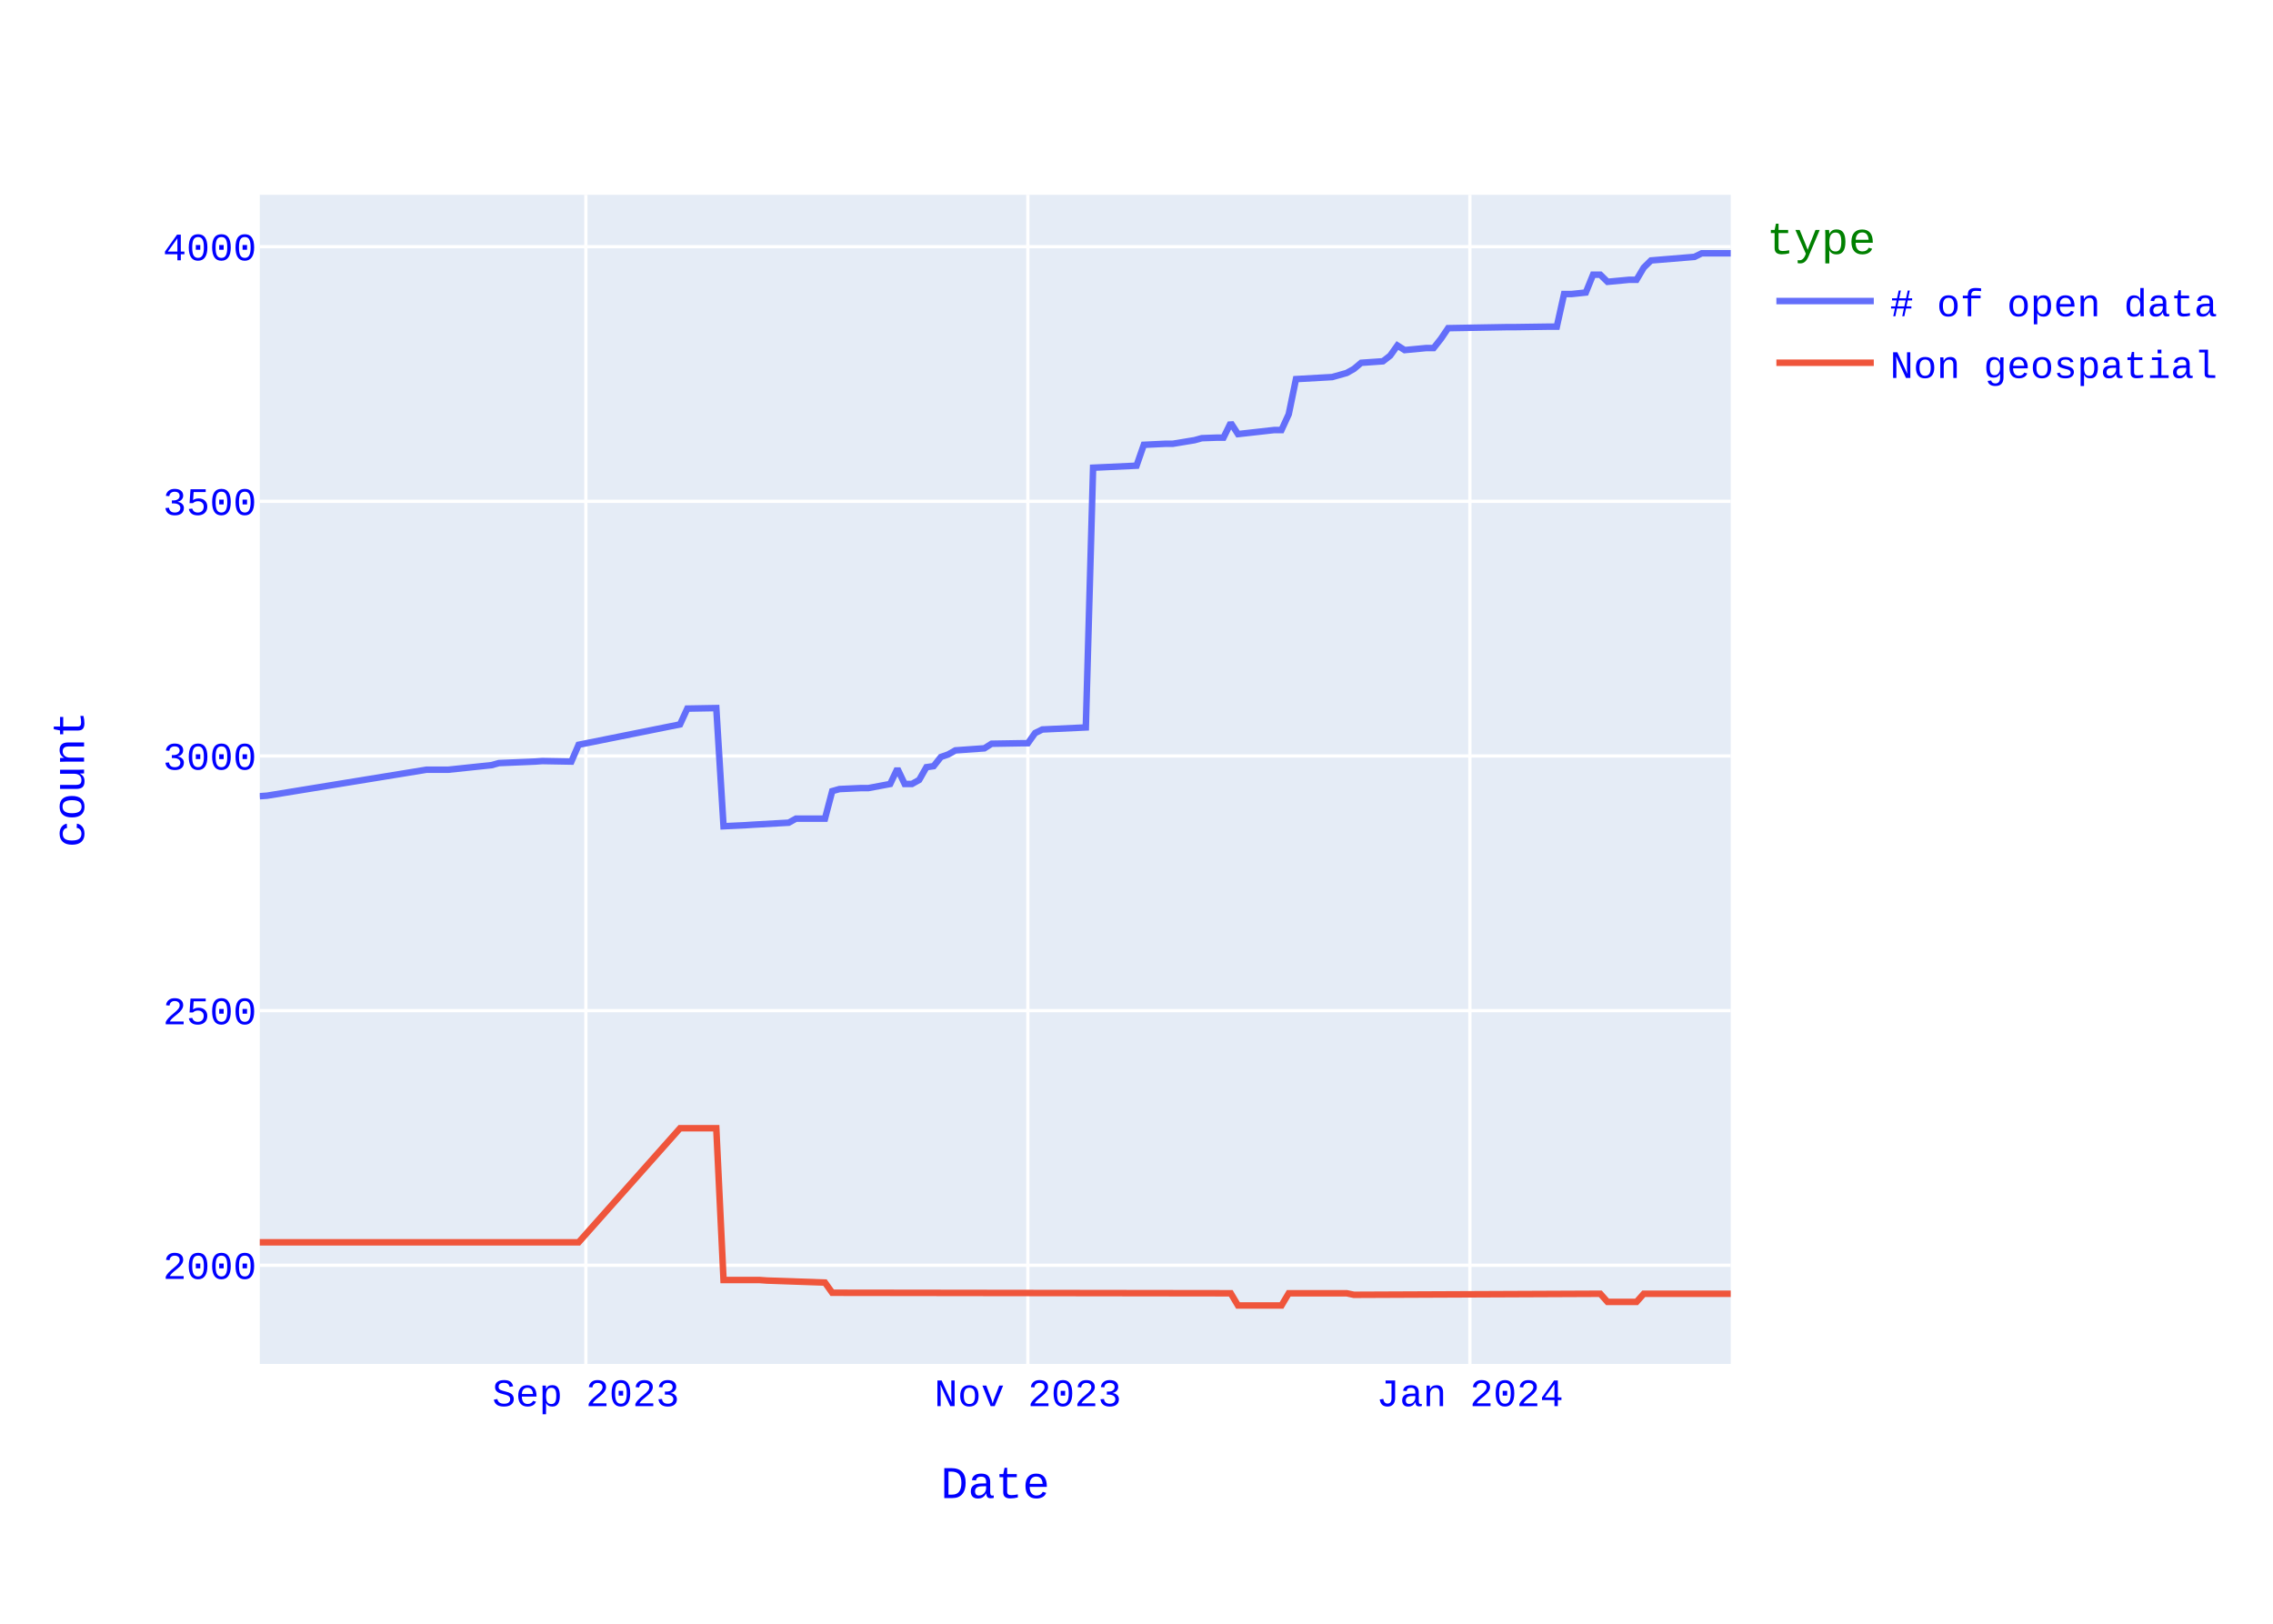
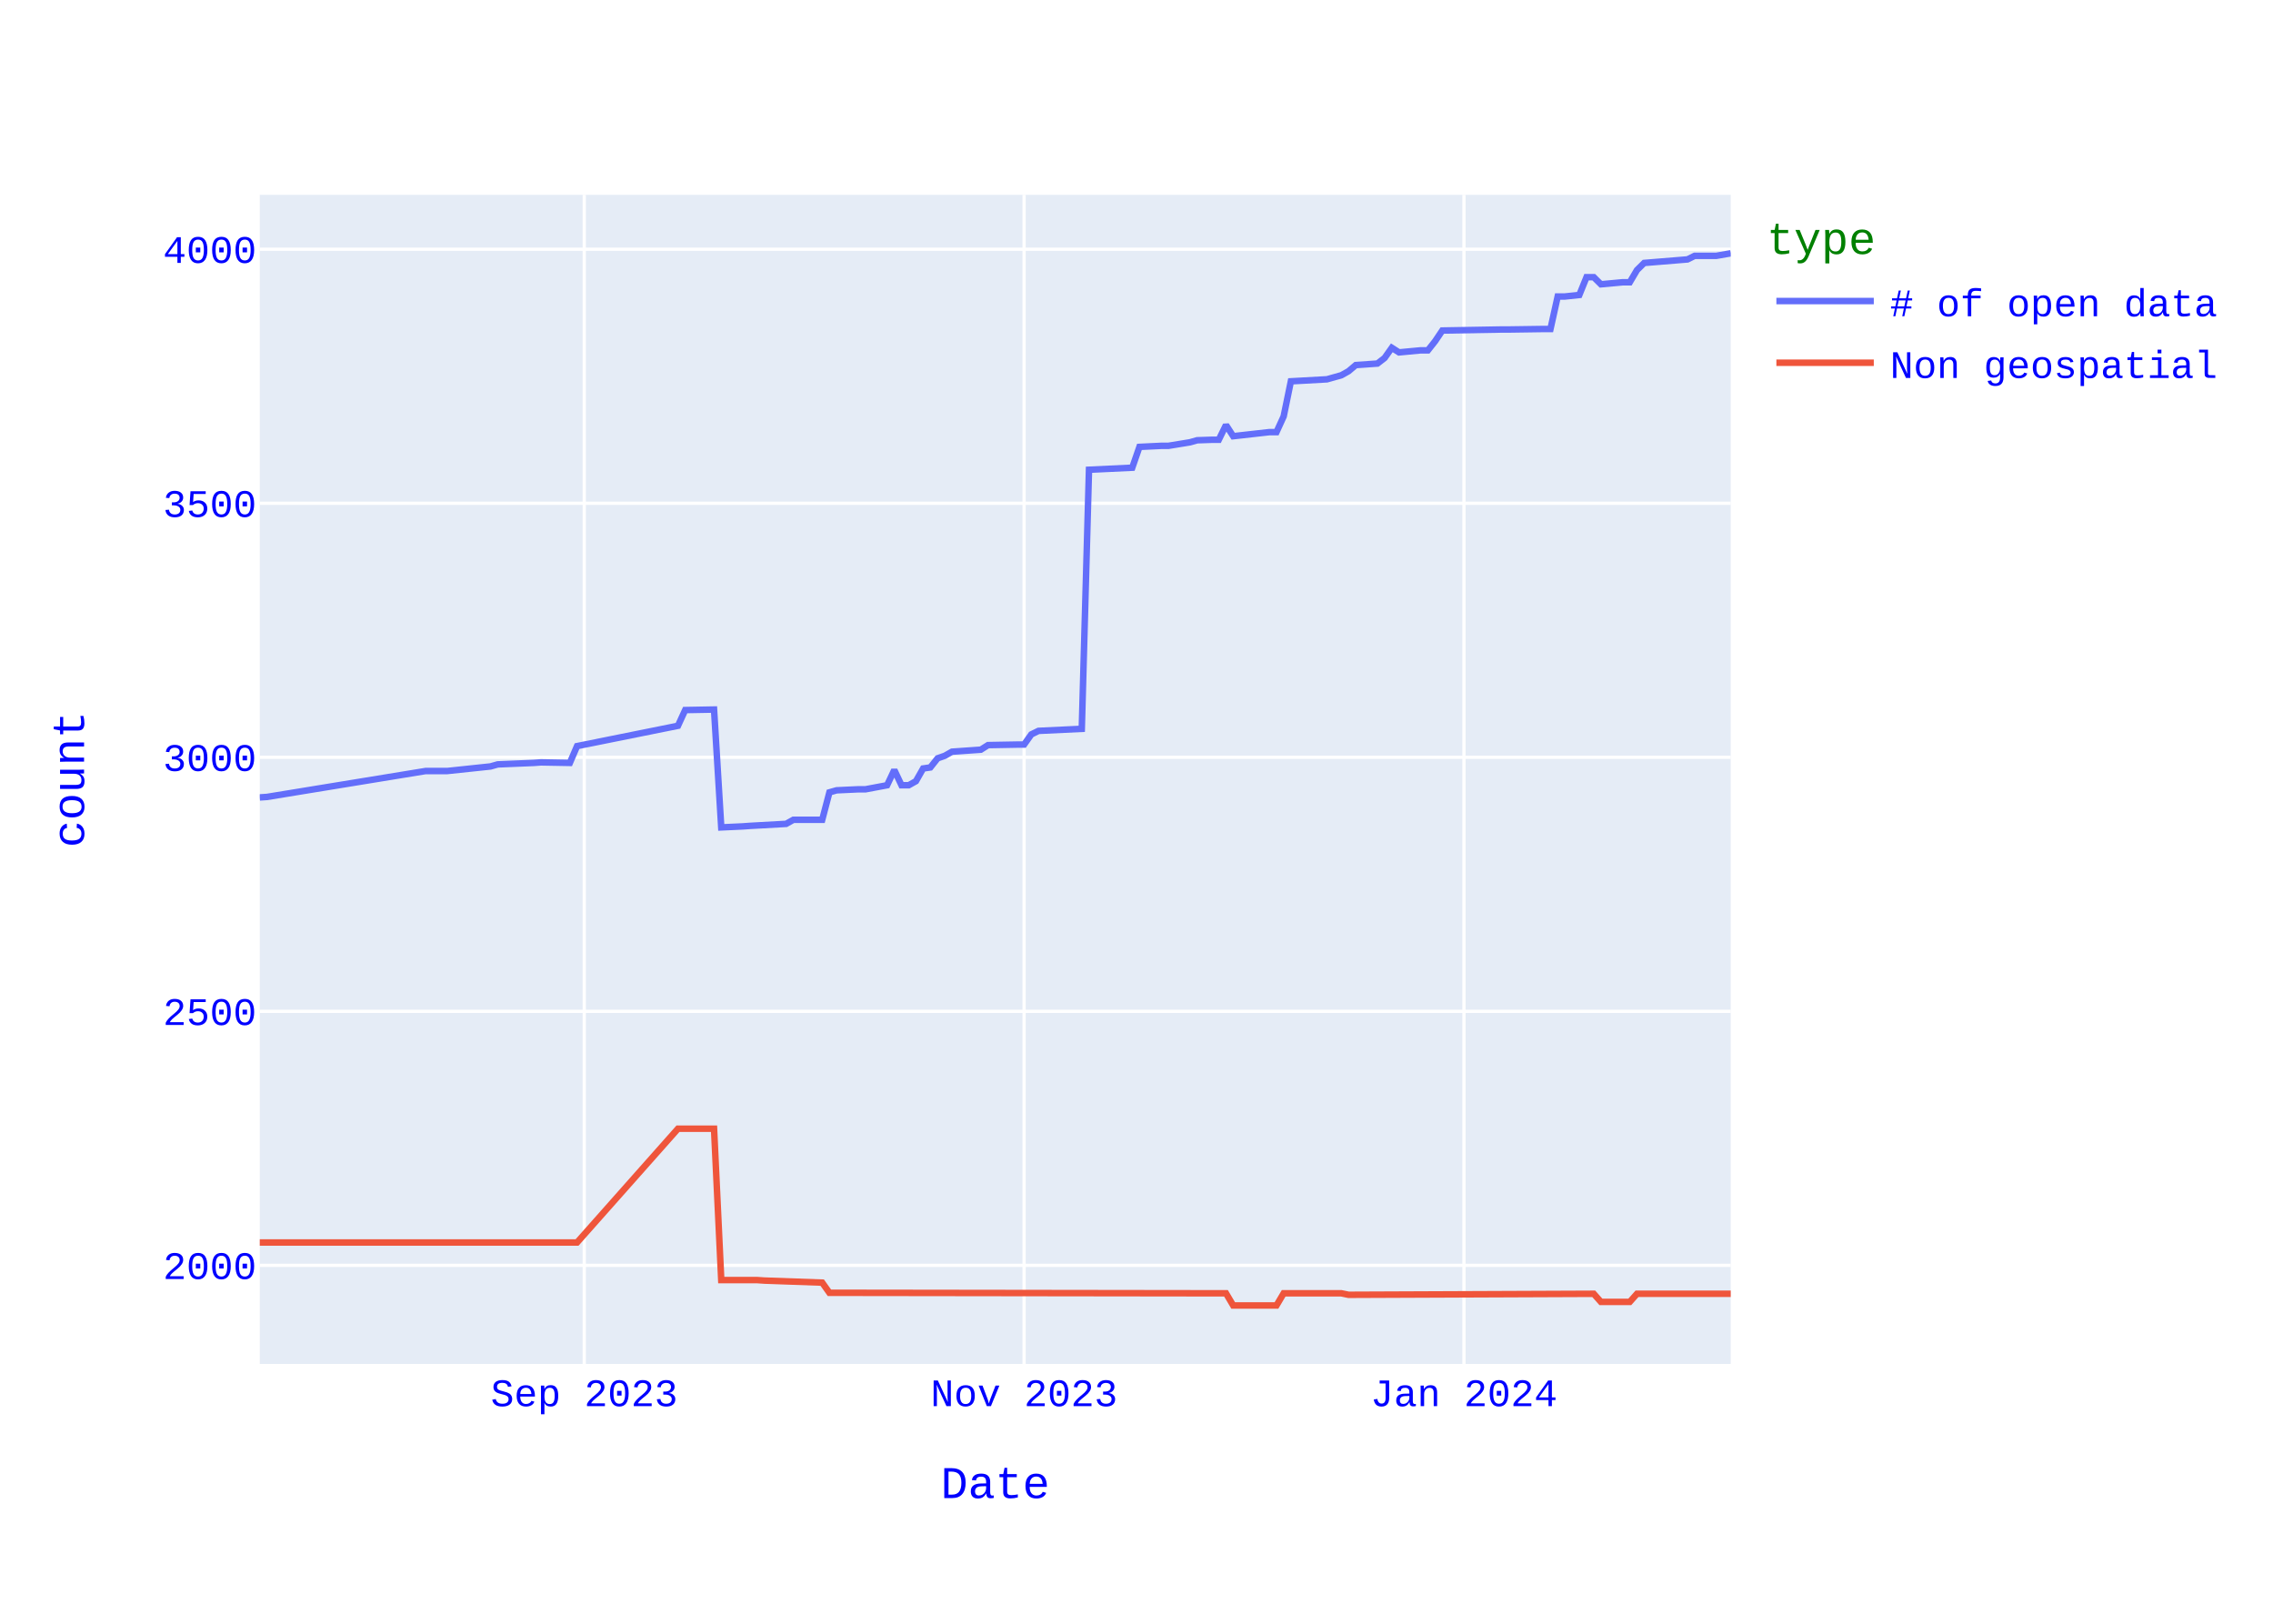
<svg xmlns="http://www.w3.org/2000/svg" class="main-svg" width="700" height="500" style="" viewBox="0 0 700 500">
  <rect x="0" y="0" width="700" height="500" style="fill: rgb(255, 255, 255); fill-opacity: 1;" />
-   <defs id="defs-c592c2">
+   <defs id="defs-286330">
    <g class="clips">
-       <clipPath id="clipc592c2xyplot" class="plotclip">
+       <clipPath id="clip286330xyplot" class="plotclip">
        <rect width="453" height="360" />
      </clipPath>
-       <clipPath class="axesclip" id="clipc592c2x">
+       <clipPath class="axesclip" id="clip286330x">
        <rect x="80" y="0" width="453" height="500" />
      </clipPath>
-       <clipPath class="axesclip" id="clipc592c2y">
+       <clipPath class="axesclip" id="clip286330y">
        <rect x="0" y="60" width="700" height="360" />
      </clipPath>
-       <clipPath class="axesclip" id="clipc592c2xy">
+       <clipPath class="axesclip" id="clip286330xy">
        <rect x="80" y="60" width="453" height="360" />
      </clipPath>
    </g>
    <g class="gradients" />
    <g class="patterns" />
  </defs>
  <g class="bglayer">
    <rect class="bg" x="80" y="60" width="453" height="360" style="fill: rgb(229, 236, 246); fill-opacity: 1; stroke-width: 0;" />
  </g>
  <g class="layer-below">
    <g class="imagelayer" />
    <g class="shapelayer" />
  </g>
  <g class="cartesianlayer">
    <g class="subplot xy">
      <g class="layer-subplot">
        <g class="shapelayer" />
        <g class="imagelayer" />
      </g>
      <g class="minor-gridlayer">
        <g class="x" />
        <g class="y" />
      </g>
      <g class="gridlayer">
        <g class="x">
-           <path class="xgrid crisp" transform="translate(180.42,0)" d="M0,60v360" style="stroke: rgb(255, 255, 255); stroke-opacity: 1; stroke-width: 1px;" />
-           <path class="xgrid crisp" transform="translate(316.54,0)" d="M0,60v360" style="stroke: rgb(255, 255, 255); stroke-opacity: 1; stroke-width: 1px;" />
-           <path class="xgrid crisp" transform="translate(452.67,0)" d="M0,60v360" style="stroke: rgb(255, 255, 255); stroke-opacity: 1; stroke-width: 1px;" />
+           <path class="xgrid crisp" transform="translate(179.93,0)" d="M0,60v360" style="stroke: rgb(255, 255, 255); stroke-opacity: 1; stroke-width: 1px;" />
+           <path class="xgrid crisp" transform="translate(315.38,0)" d="M0,60v360" style="stroke: rgb(255, 255, 255); stroke-opacity: 1; stroke-width: 1px;" />
+           <path class="xgrid crisp" transform="translate(450.84,0)" d="M0,60v360" style="stroke: rgb(255, 255, 255); stroke-opacity: 1; stroke-width: 1px;" />
        </g>
        <g class="y">
-           <path class="ygrid crisp" transform="translate(0,389.61)" d="M80,0h453" style="stroke: rgb(255, 255, 255); stroke-opacity: 1; stroke-width: 1px;" />
-           <path class="ygrid crisp" transform="translate(0,311.2)" d="M80,0h453" style="stroke: rgb(255, 255, 255); stroke-opacity: 1; stroke-width: 1px;" />
-           <path class="ygrid crisp" transform="translate(0,232.79)" d="M80,0h453" style="stroke: rgb(255, 255, 255); stroke-opacity: 1; stroke-width: 1px;" />
-           <path class="ygrid crisp" transform="translate(0,154.37)" d="M80,0h453" style="stroke: rgb(255, 255, 255); stroke-opacity: 1; stroke-width: 1px;" />
-           <path class="ygrid crisp" transform="translate(0,75.96)" d="M80,0h453" style="stroke: rgb(255, 255, 255); stroke-opacity: 1; stroke-width: 1px;" />
+           <path class="ygrid crisp" transform="translate(0,389.64)" d="M80,0h453" style="stroke: rgb(255, 255, 255); stroke-opacity: 1; stroke-width: 1px;" />
+           <path class="ygrid crisp" transform="translate(0,311.42)" d="M80,0h453" style="stroke: rgb(255, 255, 255); stroke-opacity: 1; stroke-width: 1px;" />
+           <path class="ygrid crisp" transform="translate(0,233.19)" d="M80,0h453" style="stroke: rgb(255, 255, 255); stroke-opacity: 1; stroke-width: 1px;" />
+           <path class="ygrid crisp" transform="translate(0,154.97)" d="M80,0h453" style="stroke: rgb(255, 255, 255); stroke-opacity: 1; stroke-width: 1px;" />
+           <path class="ygrid crisp" transform="translate(0,76.75)" d="M80,0h453" style="stroke: rgb(255, 255, 255); stroke-opacity: 1; stroke-width: 1px;" />
        </g>
      </g>
      <g class="zerolinelayer" />
      <path class="xlines-below" />
      <path class="ylines-below" />
      <g class="overlines-below" />
      <g class="xaxislayer-below" />
      <g class="yaxislayer-below" />
      <g class="overaxes-below" />
-       <g class="plot" transform="translate(80,60)" clip-path="url(#clipc592c2xyplot)">
+       <g class="plot" transform="translate(80,60)" clip-path="url(#clip286330xyplot)">
        <g class="scatterlayer mlayer">
-           <g class="trace scatter traceeb50d6" style="stroke-miterlimit: 2; opacity: 1;">
+           <g class="trace scatter tracee7111e" style="stroke-miterlimit: 2; opacity: 1;">
            <g class="fills" />
            <g class="errorbars" />
            <g class="lines">
-               <path class="js-line" d="M453,18L444.07,18L441.84,19.1L428.45,20.2L426.22,22.39L423.99,26.15L421.76,26.15L415.06,26.78L412.83,24.59L410.6,24.59L408.37,30.08L403.91,30.55L401.67,30.55L399.44,40.58L397.21,40.58L386.05,40.74L383.82,40.74L365.97,41.05L363.74,44.35L361.51,47.17L359.28,47.17L352.58,47.8L350.35,46.39L348.12,49.52L345.89,51.25L339.19,51.72L336.96,53.6L334.73,54.85L330.27,56.11L319.11,56.74L316.88,67.56L314.65,72.42L312.41,72.42L301.26,73.67L299.02,70.22L296.79,74.77L294.56,74.77L290.1,74.93L287.87,75.55L281.17,76.65L278.94,76.65L272.25,76.97L270.01,83.4L256.63,84.02L254.39,164L241,164.63L238.77,165.73L236.54,168.87L234.31,168.87L225.38,169.02L223.15,170.43L214.23,171.06L212,172.32L209.76,173.1L207.53,175.92L205.3,176.24L203.07,180.16L200.84,181.41L198.61,181.41L196.37,176.71L194.14,181.41L187.45,182.67L185.22,182.67L178.52,182.98L176.29,183.61L174.06,192.08L171.83,192.08L165.13,192.08L162.9,193.33L151.74,193.96L149.51,194.11L142.82,194.43L140.59,158.04L131.66,158.2L129.43,163.06L98.19,169.34L95.96,174.51L87.03,174.35L84.8,174.51L73.64,174.98L71.41,175.61L58.02,177.02L55.79,177.02L51.33,177.02L2.23,185.02L0,185.18" style="vector-effect: none; fill: none; stroke: rgb(99, 110, 250); stroke-opacity: 1; stroke-width: 2px; opacity: 1;" />
+               <path class="js-line" d="M453,18L448.56,18.78L446.34,18.78L441.9,18.78L439.68,19.88L426.35,20.97L424.13,23.16L421.91,26.92L419.69,26.92L413.03,27.54L410.81,25.35L408.59,25.35L406.37,30.83L401.93,31.3L399.71,31.3L397.49,41.31L395.26,41.31L384.16,41.47L381.94,41.47L364.18,41.78L361.96,45.07L359.74,47.88L357.51,47.88L350.85,48.51L348.63,47.1L346.41,50.23L344.19,51.95L337.53,52.42L335.31,54.3L333.09,55.55L328.65,56.8L317.54,57.42L315.32,68.22L313.1,73.07L310.88,73.07L299.78,74.32L297.56,70.88L295.34,75.42L293.12,75.42L288.68,75.57L286.46,76.2L279.79,77.29L277.57,77.29L270.91,77.61L268.69,84.02L255.37,84.65L253.15,164.43L239.82,165.06L237.6,166.15L235.38,169.28L233.16,169.28L224.28,169.44L222.06,170.85L213.18,171.47L210.96,172.73L208.74,173.51L206.51,176.32L204.29,176.64L202.07,180.55L199.85,181.8L197.63,181.8L195.41,177.11L193.19,181.8L186.53,183.05L184.31,183.05L177.65,183.36L175.43,183.99L173.21,192.44L170.99,192.44L164.32,192.44L162.1,193.69L151,194.31L148.78,194.47L142.12,194.78L139.9,158.49L131.01,158.65L128.79,163.49L97.71,169.75L95.49,174.92L86.6,174.76L84.38,174.92L73.28,175.38L71.06,176.01L57.74,177.42L55.51,177.42L51.07,177.42L2.22,185.4L0,185.55" style="vector-effect: none; fill: none; stroke: rgb(99, 110, 250); stroke-opacity: 1; stroke-width: 2px; opacity: 1;" />
            </g>
            <g class="points" />
            <g class="text" />
          </g>
-           <g class="trace scatter trace4886d4" style="stroke-miterlimit: 2; opacity: 1;">
+           <g class="trace scatter tracebd5fb2" style="stroke-miterlimit: 2; opacity: 1;">
            <g class="fills" />
            <g class="errorbars" />
            <g class="lines">
-               <path class="js-line" d="M453,338.39L426.22,338.39L423.99,340.9L415.06,340.9L412.83,338.39L336.96,338.71L334.73,338.24L316.88,338.24L314.65,342L301.26,342L299.02,338.24L176.29,338.08L174.06,334.94L156.21,334.32L153.98,334.16L142.82,334.16L140.59,287.42L129.43,287.42L98.19,322.55L0,322.55" style="vector-effect: none; fill: none; stroke: rgb(239, 85, 59); stroke-opacity: 1; stroke-width: 2px; opacity: 1;" />
+               <path class="js-line" d="M453,338.4L424.13,338.4L421.91,340.9L413.03,340.9L410.81,338.4L335.31,338.71L333.09,338.25L315.32,338.25L313.1,342L299.78,342L297.56,338.25L175.43,338.09L173.21,334.96L155.44,334.33L153.22,334.18L142.12,334.18L139.9,287.56L128.79,287.56L97.71,322.6L0,322.6" style="vector-effect: none; fill: none; stroke: rgb(239, 85, 59); stroke-opacity: 1; stroke-width: 2px; opacity: 1;" />
            </g>
            <g class="points" />
            <g class="text" />
          </g>
        </g>
      </g>
      <g class="overplot" />
      <path class="xlines-above crisp" d="M0,0" style="fill: none;" />
      <path class="ylines-above crisp" d="M0,0" style="fill: none;" />
      <g class="overlines-above" />
      <g class="xaxislayer-above">
        <g class="xtick">
-           <text text-anchor="middle" x="0" y="433" transform="translate(180.42,0)" style="font-family: 'Courier New'; font-size: 12px; fill: rgb(0, 0, 255); fill-opacity: 1; white-space: pre; opacity: 1;">Sep 2023</text>
+           <text text-anchor="middle" x="0" y="433" transform="translate(179.93,0)" style="font-family: 'Courier New'; font-size: 12px; fill: rgb(0, 0, 255); fill-opacity: 1; white-space: pre; opacity: 1;">Sep 2023</text>
        </g>
        <g class="xtick">
-           <text text-anchor="middle" x="0" y="433" style="font-family: 'Courier New'; font-size: 12px; fill: rgb(0, 0, 255); fill-opacity: 1; white-space: pre; opacity: 1;" transform="translate(316.54,0)">Nov 2023</text>
+           <text text-anchor="middle" x="0" y="433" style="font-family: 'Courier New'; font-size: 12px; fill: rgb(0, 0, 255); fill-opacity: 1; white-space: pre; opacity: 1;" transform="translate(315.38,0)">Nov 2023</text>
        </g>
        <g class="xtick">
-           <text text-anchor="middle" x="0" y="433" style="font-family: 'Courier New'; font-size: 12px; fill: rgb(0, 0, 255); fill-opacity: 1; white-space: pre; opacity: 1;" transform="translate(452.67,0)">Jan 2024</text>
+           <text text-anchor="middle" x="0" y="433" style="font-family: 'Courier New'; font-size: 12px; fill: rgb(0, 0, 255); fill-opacity: 1; white-space: pre; opacity: 1;" transform="translate(450.84,0)">Jan 2024</text>
        </g>
      </g>
      <g class="yaxislayer-above">
        <g class="ytick">
-           <text text-anchor="end" x="79" y="4.2" transform="translate(0,389.61)" style="font-family: 'Courier New'; font-size: 12px; fill: rgb(0, 0, 255); fill-opacity: 1; white-space: pre; opacity: 1;">2000</text>
+           <text text-anchor="end" x="79" y="4.2" transform="translate(0,389.64)" style="font-family: 'Courier New'; font-size: 12px; fill: rgb(0, 0, 255); fill-opacity: 1; white-space: pre; opacity: 1;">2000</text>
        </g>
        <g class="ytick">
-           <text text-anchor="end" x="79" y="4.2" style="font-family: 'Courier New'; font-size: 12px; fill: rgb(0, 0, 255); fill-opacity: 1; white-space: pre; opacity: 1;" transform="translate(0,311.2)">2500</text>
+           <text text-anchor="end" x="79" y="4.2" style="font-family: 'Courier New'; font-size: 12px; fill: rgb(0, 0, 255); fill-opacity: 1; white-space: pre; opacity: 1;" transform="translate(0,311.42)">2500</text>
        </g>
        <g class="ytick">
-           <text text-anchor="end" x="79" y="4.2" style="font-family: 'Courier New'; font-size: 12px; fill: rgb(0, 0, 255); fill-opacity: 1; white-space: pre; opacity: 1;" transform="translate(0,232.79)">3000</text>
+           <text text-anchor="end" x="79" y="4.2" style="font-family: 'Courier New'; font-size: 12px; fill: rgb(0, 0, 255); fill-opacity: 1; white-space: pre; opacity: 1;" transform="translate(0,233.19)">3000</text>
        </g>
        <g class="ytick">
-           <text text-anchor="end" x="79" y="4.2" style="font-family: 'Courier New'; font-size: 12px; fill: rgb(0, 0, 255); fill-opacity: 1; white-space: pre; opacity: 1;" transform="translate(0,154.37)">3500</text>
+           <text text-anchor="end" x="79" y="4.2" style="font-family: 'Courier New'; font-size: 12px; fill: rgb(0, 0, 255); fill-opacity: 1; white-space: pre; opacity: 1;" transform="translate(0,154.97)">3500</text>
        </g>
        <g class="ytick">
-           <text text-anchor="end" x="79" y="4.2" style="font-family: 'Courier New'; font-size: 12px; fill: rgb(0, 0, 255); fill-opacity: 1; white-space: pre; opacity: 1;" transform="translate(0,75.96)">4000</text>
+           <text text-anchor="end" x="79" y="4.2" style="font-family: 'Courier New'; font-size: 12px; fill: rgb(0, 0, 255); fill-opacity: 1; white-space: pre; opacity: 1;" transform="translate(0,76.75)">4000</text>
        </g>
      </g>
      <g class="overaxes-above" />
    </g>
  </g>
  <g class="polarlayer" />
  <g class="smithlayer" />
  <g class="ternarylayer" />
  <g class="geolayer" />
  <g class="funnelarealayer" />
  <g class="pielayer" />
  <g class="iciclelayer" />
  <g class="treemaplayer" />
  <g class="sunburstlayer" />
  <g class="glimages" />
-   <defs id="topdefs-c592c2">
+   <defs id="topdefs-286330">
    <g class="clips" />
-     <clipPath id="legendc592c2">
+     <clipPath id="legend286330">
      <rect width="146" height="67" x="0" y="0" />
    </clipPath>
  </defs>
  <g class="layer-above">
    <g class="imagelayer" />
    <g class="shapelayer" />
  </g>
  <g class="infolayer">
    <g class="legend" pointer-events="all" transform="translate(542.06,60)">
      <rect class="bg" shape-rendering="crispEdges" style="stroke: rgb(68, 68, 68); stroke-opacity: 1; fill: rgb(255, 255, 255); fill-opacity: 1; stroke-width: 0px;" width="146" height="67" x="0" y="0" />
-       <g class="scrollbox" transform="" clip-path="url(#legendc592c2)">
+       <g class="scrollbox" transform="" clip-path="url(#legend286330)">
        <text class="legendtitletext" text-anchor="start" x="2" y="18.2" style="font-family: 'Courier New'; font-size: 14px; fill: rgb(0, 128, 0); fill-opacity: 1; white-space: pre;">type</text>
        <g class="groups" transform="">
          <g class="traces" transform="translate(0,32.7)" style="opacity: 1;">
            <text class="legendtext" text-anchor="start" x="40" y="4.68" style="font-family: 'Courier New'; font-size: 12px; fill: rgb(0, 0, 255); fill-opacity: 1; white-space: pre;"># of open data</text>
            <g class="layers" style="opacity: 1;">
              <g class="legendfill" />
              <g class="legendlines">
                <path class="js-line" d="M5,0h30" style="fill: none; stroke: rgb(99, 110, 250); stroke-opacity: 1; stroke-width: 2px;" />
              </g>
              <g class="legendsymbols">
                <g class="legendpoints" />
              </g>
            </g>
            <rect class="legendtoggle" x="0" y="-9.5" width="140.828" height="19" style="fill: rgb(0, 0, 0); fill-opacity: 0;" />
          </g>
        </g>
        <g class="groups" transform="">
          <g class="traces" transform="translate(0,51.7)" style="opacity: 1;">
            <text class="legendtext" text-anchor="start" x="40" y="4.68" style="font-family: 'Courier New'; font-size: 12px; fill: rgb(0, 0, 255); fill-opacity: 1; white-space: pre;">Non geospatial</text>
            <g class="layers" style="opacity: 1;">
              <g class="legendfill" />
              <g class="legendlines">
                <path class="js-line" d="M5,0h30" style="fill: none; stroke: rgb(239, 85, 59); stroke-opacity: 1; stroke-width: 2px;" />
              </g>
              <g class="legendsymbols">
                <g class="legendpoints" />
              </g>
            </g>
            <rect class="legendtoggle" x="0" y="-9.5" width="140.828" height="19" style="fill: rgb(0, 0, 0); fill-opacity: 0;" />
          </g>
        </g>
      </g>
      <rect class="scrollbar" rx="20" ry="3" width="0" height="0" style="fill: rgb(128, 139, 164); fill-opacity: 1;" x="0" y="0" />
    </g>
    <g class="g-gtitle" />
    <g class="g-xtitle">
      <text class="xtitle" x="306.5" y="461.3" text-anchor="middle" style="font-family: 'Courier New'; font-size: 14px; fill: rgb(0, 0, 255); opacity: 1; font-weight: normal; white-space: pre;">Date</text>
    </g>
    <g class="g-ytitle">
      <text class="ytitle" transform="rotate(-90,25.8875,240)" x="25.888" y="240" text-anchor="middle" style="font-family: 'Courier New'; font-size: 14px; fill: rgb(0, 0, 255); opacity: 1; font-weight: normal; white-space: pre;">count</text>
    </g>
  </g>
</svg>
